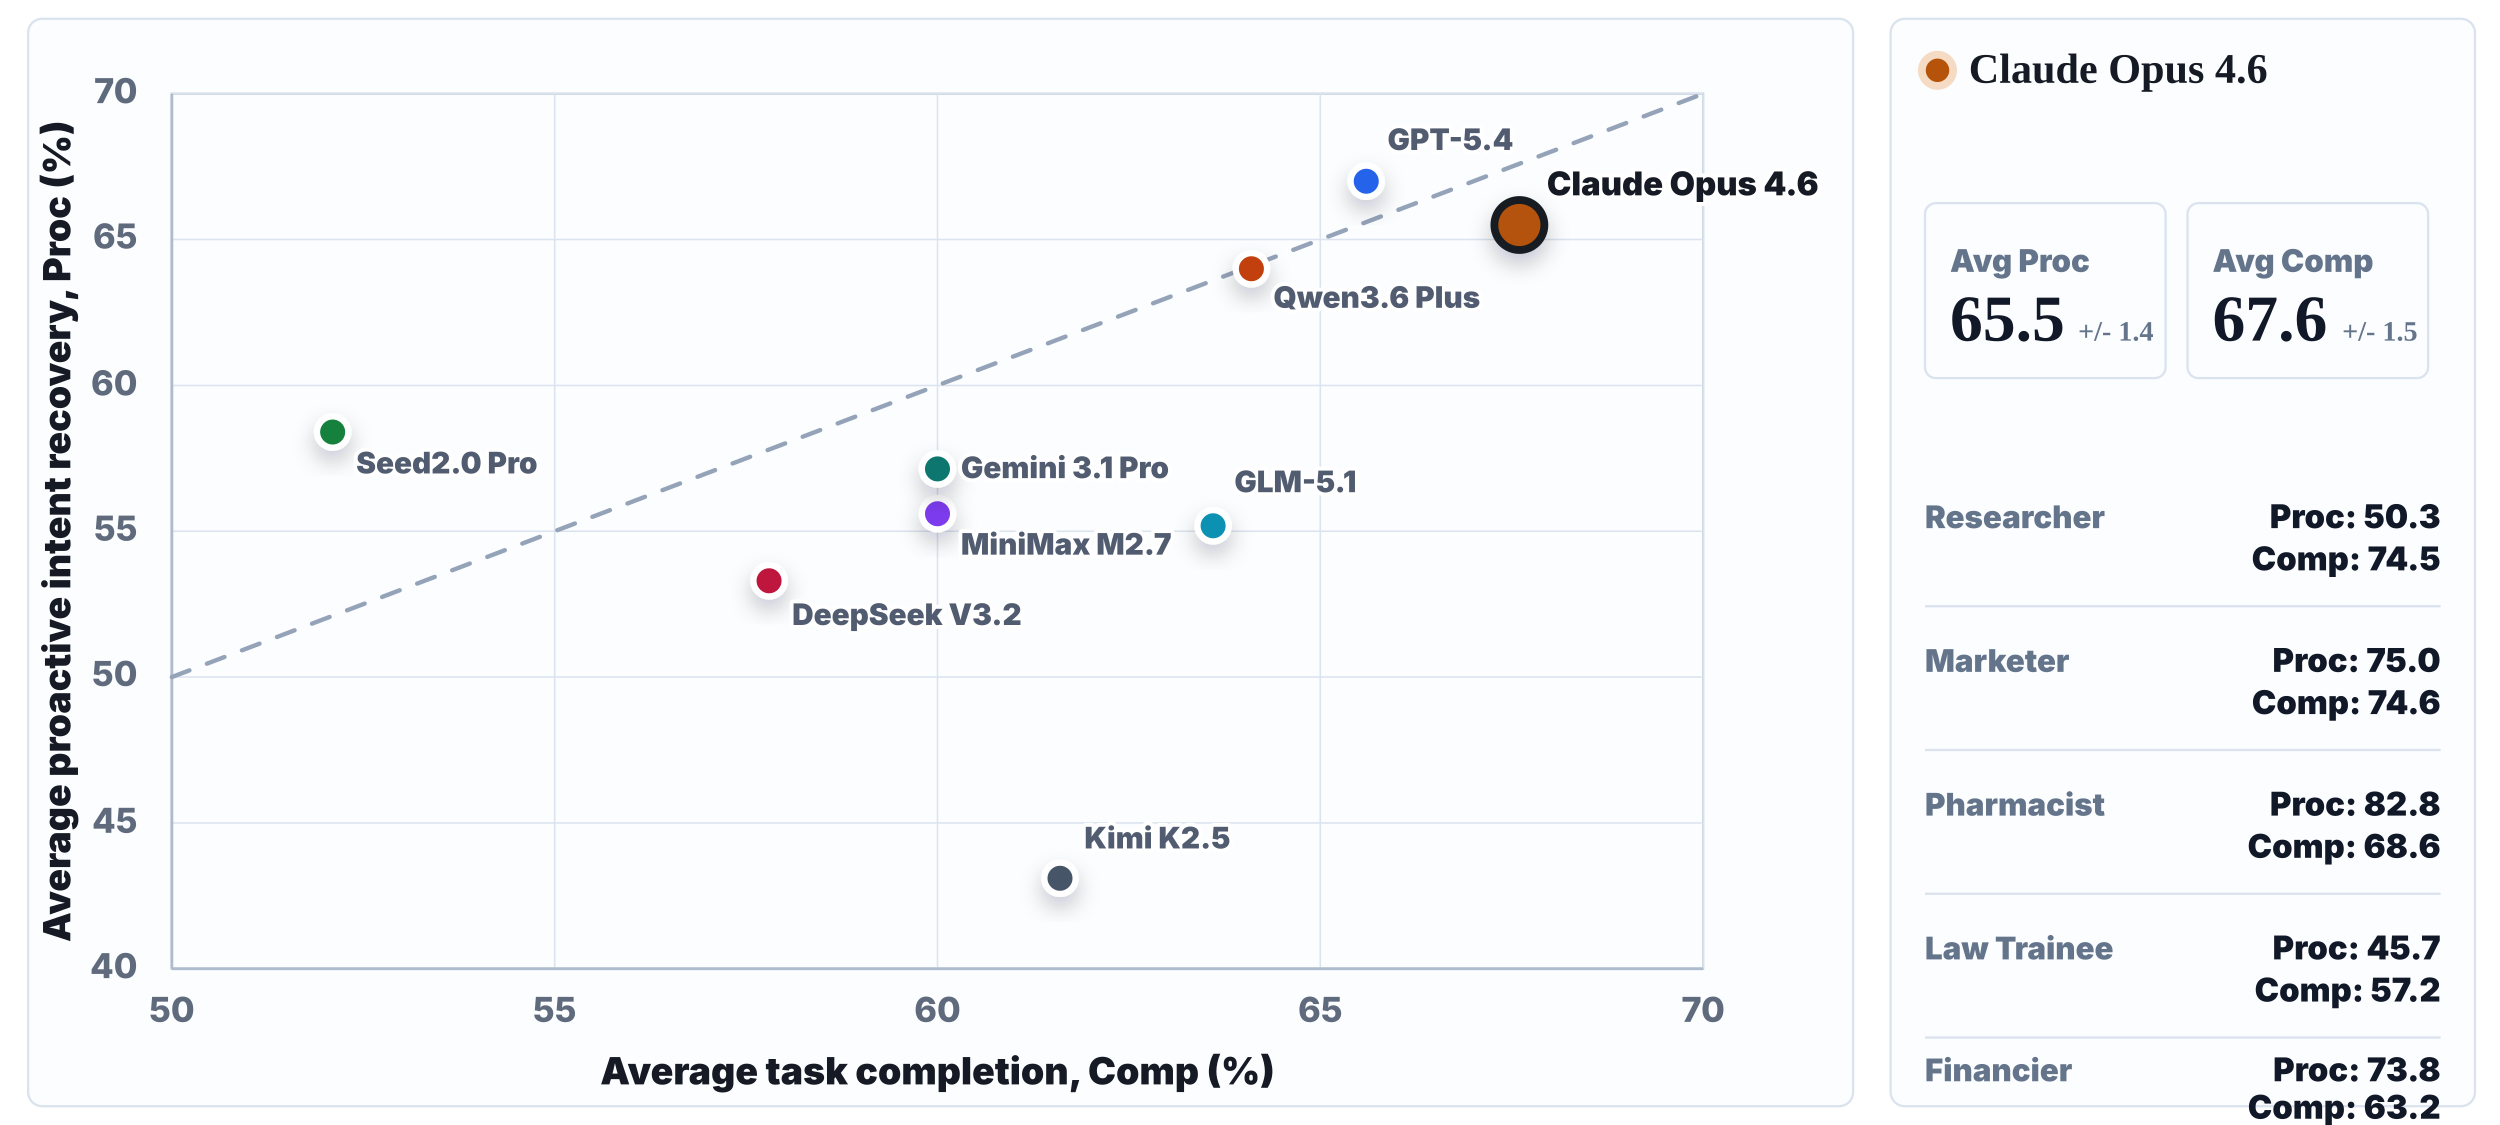
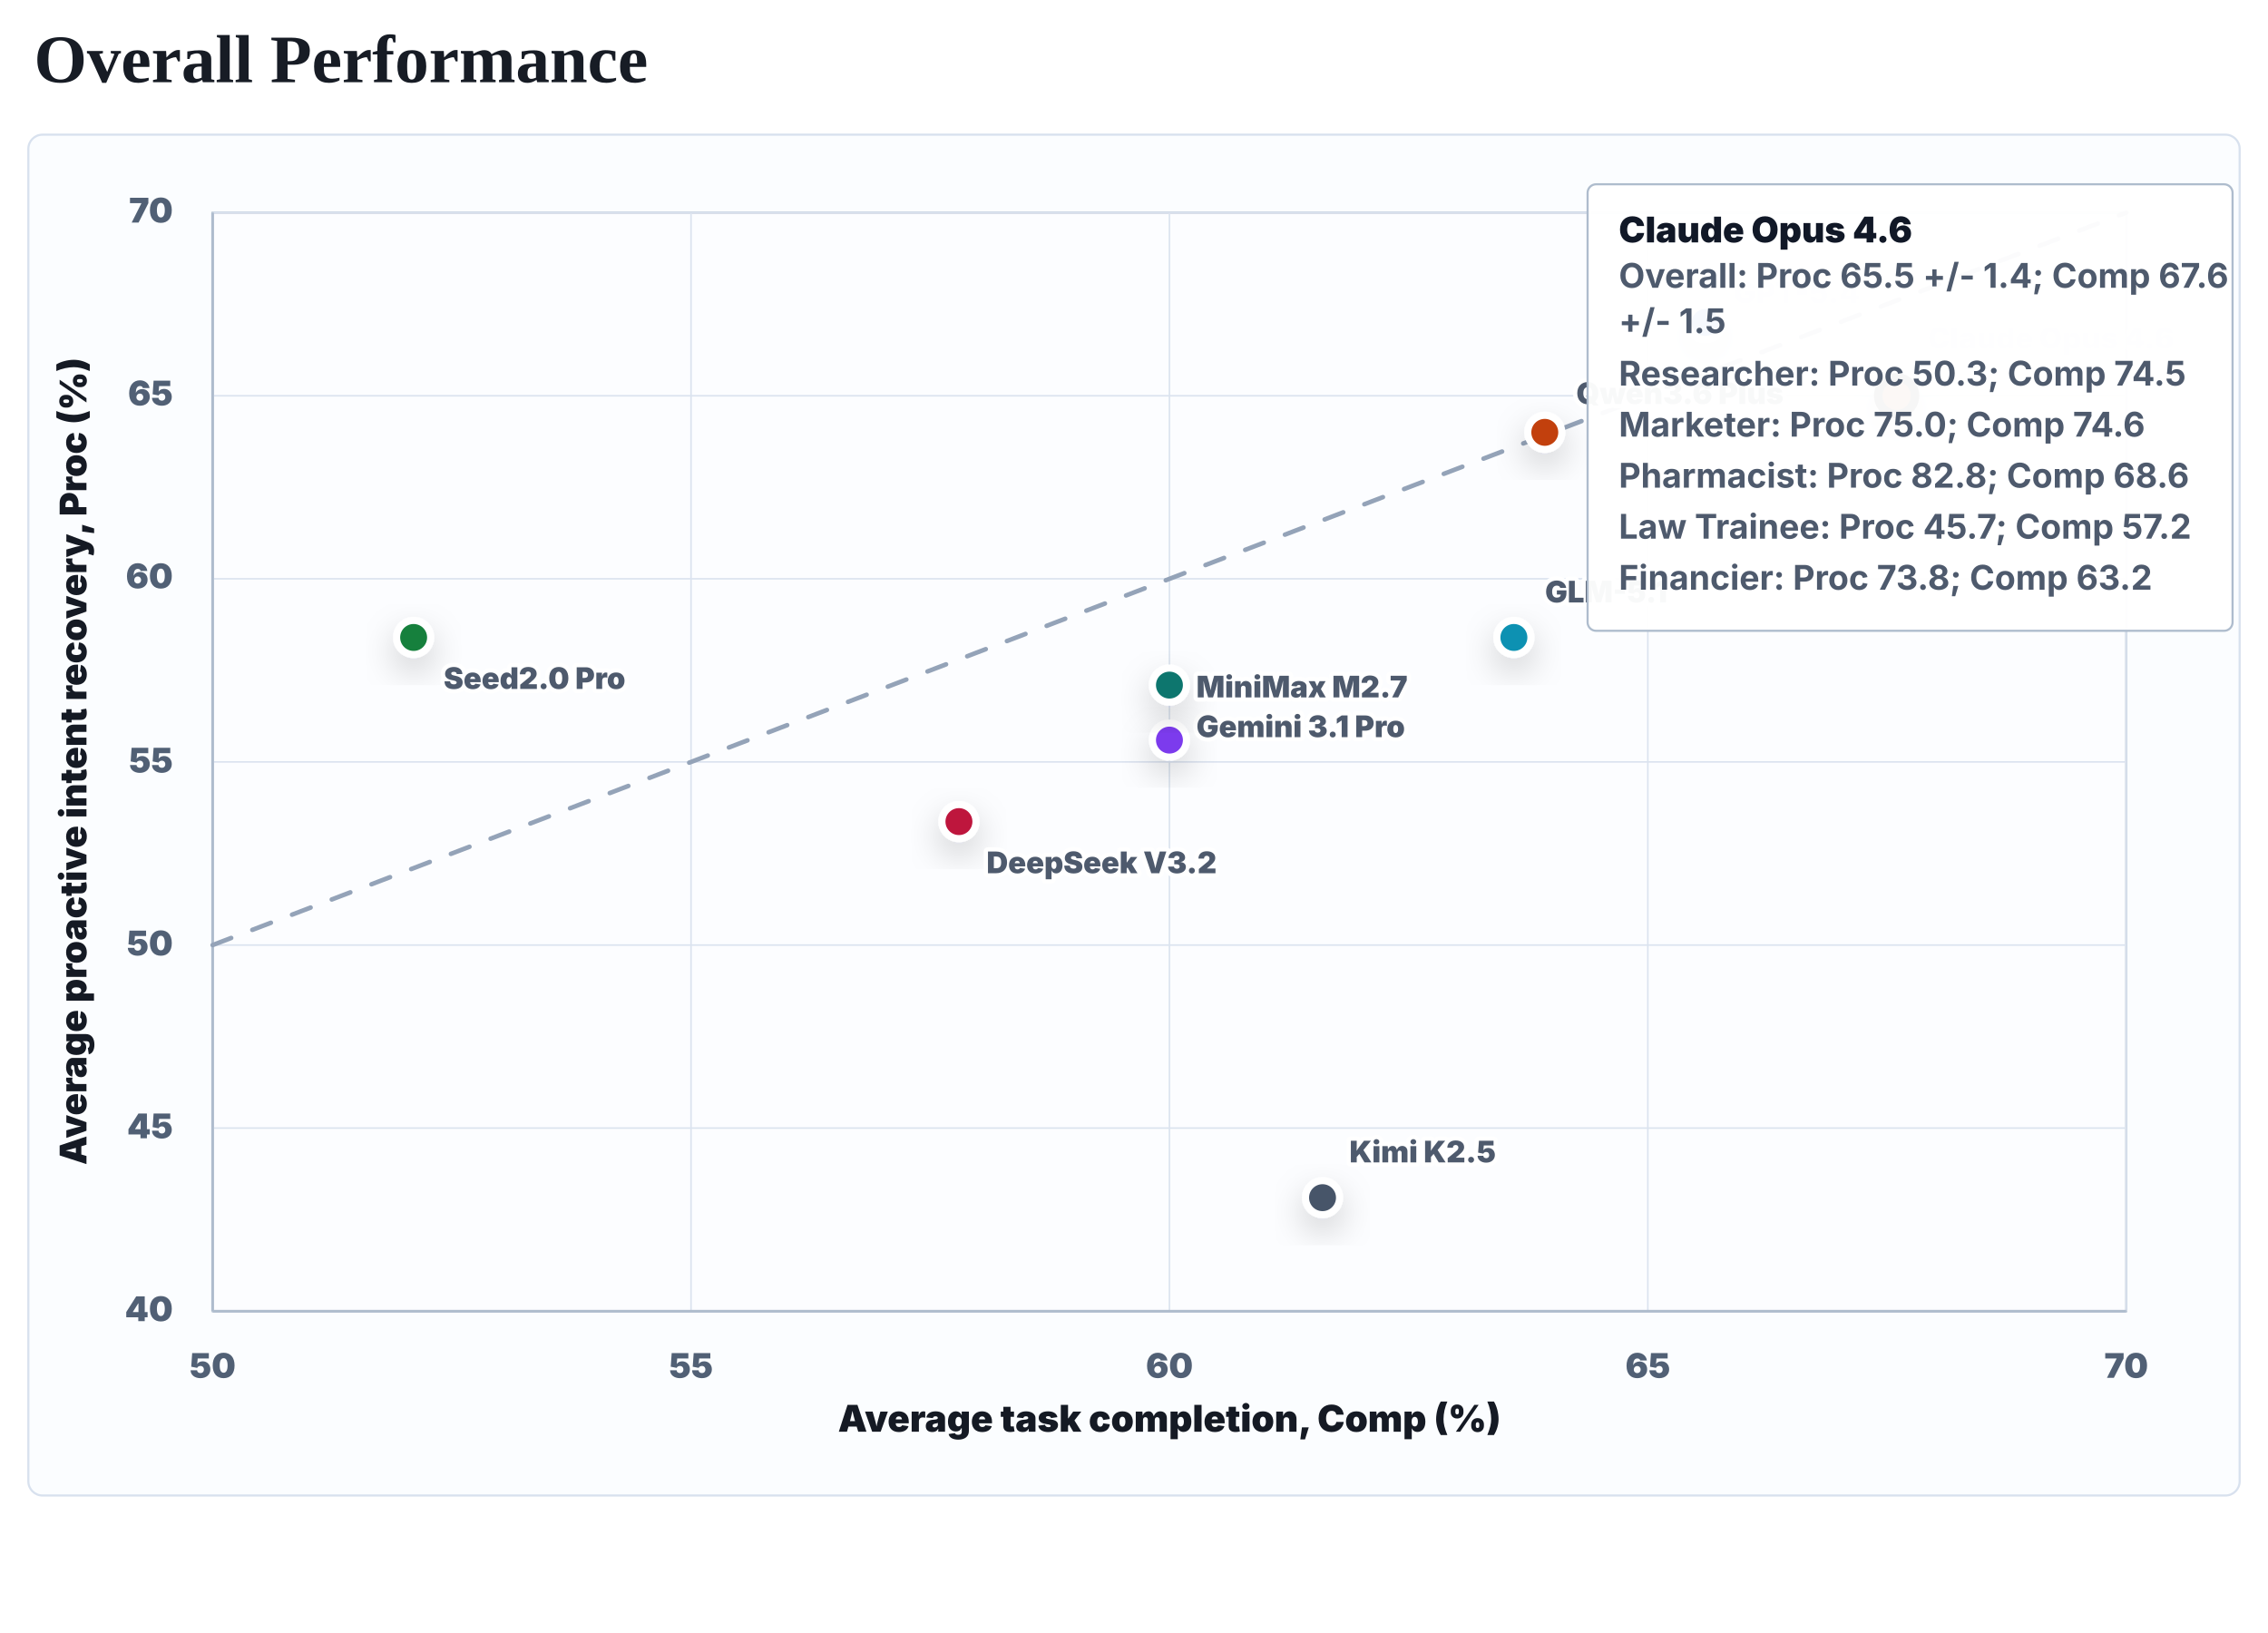
- <svg xmlns="http://www.w3.org/2000/svg" viewBox="0 0 1600 720" role="img" aria-labelledby="title desc">
+ <svg xmlns="http://www.w3.org/2000/svg" viewBox="0 0 1600 1152" role="img" aria-labelledby="title desc">
  <defs>
-     <filter id="shadow" x="-35%" y="-35%" width="170%" height="170%">
-       <feDropShadow dx="0" dy="10" stdDeviation="12" flood-color="#0f172a" flood-opacity="0.14" />
-     </filter>
    <filter id="pointShadow" x="-90%" y="-90%" width="280%" height="280%">
-       <feDropShadow dx="0" dy="7" stdDeviation="7" flood-color="#0f172a" flood-opacity="0.22" />
+       <feDropShadow dx="0" dy="10" stdDeviation="12" flood-color="#0f172a" flood-opacity="0.18" />
    </filter>
    <style>
      .bg { fill: #ffffff; }
-       .panel { fill: #fbfdff; stroke: #dbe3ef; stroke-width: 1.5; }
-       .plot { fill: #fcfdff; stroke: #b8c4d3; stroke-width: 1.4; }
-       .grid { stroke: #dbe3ef; stroke-width: 1; }
-       .axis { stroke: #aebccd; stroke-width: 1.8; }
-       .diag { stroke: #94a3b8; stroke-width: 2.8; stroke-dasharray: 12 12; stroke-linecap: round; }
-       .tick, .label, .point-label, .card-label, .domain { font-family: Inter, -apple-system, BlinkMacSystemFont, "Segoe UI", sans-serif; }
-       .tick { fill: #5f6b7d; font-size: 22px; font-weight: 800; }
-       .label { fill: #151a24; font-size: 24px; font-weight: 900; }
-       .point-label { fill: #515c70; font-size: 19px; font-weight: 900; paint-order: stroke; stroke: #ffffff; stroke-width: 5px; stroke-linejoin: round; }
-       .point-label.active { fill: #151a24; font-size: 21px; }
-       .point { stroke: #ffffff; stroke-width: 4; filter: url(#pointShadow); }
-       .point.active { stroke: #151a24; stroke-width: 5; }
-       .card-title { fill: #151a24; font-size: 27px; font-weight: 900; }
-       .card-label { fill: #64748b; font-size: 20px; font-weight: 850; }
-       .card-value { fill: #111827; font-family: Georgia, "Times New Roman", serif; font-size: 42px; font-weight: 900; }
-       .card-small { fill: #64748b; font-size: 18px; font-weight: 850; }
-       .domain { fill: #64748b; font-size: 20px; font-weight: 850; }
-       .score { fill: #111827; font-size: 21px; font-weight: 900; }
-       .rule { stroke: #dbe3ef; stroke-width: 1.5; }
+       .title { fill: #171c25; font-family: Georgia, "Times New Roman", serif; font-size: 48px; font-weight: 900; }
+       .panel { fill: #fbfdff; stroke: #d8e1ee; stroke-width: 1.5; }
+       .plot { fill: #fcfdff; stroke: #b7c3d2; stroke-width: 1.5; }
+       .grid { stroke: #dbe3ef; stroke-width: 1.1; }
+       .axis { stroke: #aebccd; stroke-width: 1.9; }
+       .diag { stroke: #94a3b8; stroke-width: 3.2; stroke-dasharray: 14 16; stroke-linecap: round; }
+       .tick, .axis-label, .point-label, .tooltip-text { font-family: Inter, -apple-system, BlinkMacSystemFont, "Segoe UI", sans-serif; }
+       .tick { fill: #516075; font-size: 24px; font-weight: 850; }
+       .axis-label { fill: #151a24; font-size: 26px; font-weight: 900; }
+       .point { stroke: #ffffff; stroke-width: 5; filter: url(#pointShadow); }
+       .point.active { stroke: #151a24; stroke-width: 6; }
+       .point-label { fill: #4e5a6d; font-size: 21px; font-weight: 900; paint-order: stroke; stroke: #ffffff; stroke-width: 6px; stroke-linejoin: round; }
+       .point-label.faint { fill: #e5e7eb; stroke: #ffffff; opacity: 0.6; }
+       .tooltip { fill: #ffffff; fill-opacity: 0.96; stroke: #aebccd; stroke-width: 1.5; }
+       .tooltip-title { fill: #111827; font-size: 25px; font-weight: 900; }
+       .tooltip-line { fill: #4e5a6d; font-size: 24px; font-weight: 750; }
    </style>
  </defs>
-   <rect class="bg" width="1600" height="720" />
-   <rect class="panel" x="18" y="12" width="1168" height="696" rx="9" />
-   <rect class="panel" x="1210" y="12" width="374" height="696" rx="9" />
-   <g id="scatter">
-     <rect class="plot" x="110" y="60" width="980" height="560" />
-     <g id="x-grid">
-       <line class="grid" x1="110" y1="60" x2="110" y2="620" />
-       <line class="grid" x1="355" y1="60" x2="355" y2="620" />
-       <line class="grid" x1="600" y1="60" x2="600" y2="620" />
-       <line class="grid" x1="845" y1="60" x2="845" y2="620" />
-       <line class="grid" x1="1090" y1="60" x2="1090" y2="620" />
+   <rect class="bg" width="1600" height="1152" />
+   <text class="title" x="24" y="58">Overall Performance</text>
+   <rect class="panel" x="20" y="95" width="1560" height="960" rx="10" />
+   <g id="plot">
+     <rect class="plot" x="150" y="150" width="1350" height="775" />
+     <g id="grid">
+       <line class="grid" x1="150" y1="150" x2="150" y2="925" />
+       <line class="grid" x1="487.5" y1="150" x2="487.5" y2="925" />
+       <line class="grid" x1="825" y1="150" x2="825" y2="925" />
+       <line class="grid" x1="1162.5" y1="150" x2="1162.5" y2="925" />
+       <line class="grid" x1="1500" y1="150" x2="1500" y2="925" />
+       <line class="grid" x1="150" y1="925" x2="1500" y2="925" />
+       <line class="grid" x1="150" y1="795.8" x2="1500" y2="795.8" />
+       <line class="grid" x1="150" y1="666.7" x2="1500" y2="666.7" />
+       <line class="grid" x1="150" y1="537.5" x2="1500" y2="537.5" />
+       <line class="grid" x1="150" y1="408.3" x2="1500" y2="408.3" />
+       <line class="grid" x1="150" y1="279.2" x2="1500" y2="279.2" />
+       <line class="grid" x1="150" y1="150" x2="1500" y2="150" />
    </g>
-     <g id="y-grid">
-       <line class="grid" x1="110" y1="620" x2="1090" y2="620" />
-       <line class="grid" x1="110" y1="526.7" x2="1090" y2="526.7" />
-       <line class="grid" x1="110" y1="433.3" x2="1090" y2="433.3" />
-       <line class="grid" x1="110" y1="340" x2="1090" y2="340" />
-       <line class="grid" x1="110" y1="246.7" x2="1090" y2="246.7" />
-       <line class="grid" x1="110" y1="153.3" x2="1090" y2="153.3" />
-       <line class="grid" x1="110" y1="60" x2="1090" y2="60" />
+     <line class="axis" x1="150" y1="925" x2="1500" y2="925" />
+     <line class="axis" x1="150" y1="150" x2="150" y2="925" />
+     <line class="diag" x1="150" y1="666.7" x2="1500" y2="150" />
+     <g class="tick">
+       <text x="150" y="972" text-anchor="middle">50</text>
+       <text x="487.5" y="972" text-anchor="middle">55</text>
+       <text x="825" y="972" text-anchor="middle">60</text>
+       <text x="1162.5" y="972" text-anchor="middle">65</text>
+       <text x="1500" y="972" text-anchor="middle">70</text>
+       <text x="122" y="932" text-anchor="end">40</text>
+       <text x="122" y="803" text-anchor="end">45</text>
+       <text x="122" y="674" text-anchor="end">50</text>
+       <text x="122" y="545" text-anchor="end">55</text>
+       <text x="122" y="415" text-anchor="end">60</text>
+       <text x="122" y="286" text-anchor="end">65</text>
+       <text x="122" y="157" text-anchor="end">70</text>
    </g>
-     <line class="axis" x1="110" y1="620" x2="1090" y2="620" />
-     <line class="axis" x1="110" y1="60" x2="110" y2="620" />
-     <line class="diag" x1="110" y1="433.3" x2="1090" y2="60" />
-     <g class="tick">
-       <text x="110" y="654" text-anchor="middle">50</text>
-       <text x="355" y="654" text-anchor="middle">55</text>
-       <text x="600" y="654" text-anchor="middle">60</text>
-       <text x="845" y="654" text-anchor="middle">65</text>
-       <text x="1090" y="654" text-anchor="middle">70</text>
-       <text x="88" y="626" text-anchor="end">40</text>
-       <text x="88" y="533" text-anchor="end">45</text>
-       <text x="88" y="439" text-anchor="end">50</text>
-       <text x="88" y="346" text-anchor="end">55</text>
-       <text x="88" y="253" text-anchor="end">60</text>
-       <text x="88" y="159" text-anchor="end">65</text>
-       <text x="88" y="66" text-anchor="end">70</text>
+     <text class="axis-label" x="825" y="1010" text-anchor="middle">Average task completion, Comp (%)</text>
+     <text class="axis-label" x="-537" y="61" transform="rotate(-90)" text-anchor="middle">Average proactive intent recovery, Proc (%)</text>
+     <g id="points">
+       <circle class="point" cx="1203" cy="227.5" r="12" fill="#2563eb" />
+       <text class="point-label faint" x="1223" y="214">GPT-5.4</text>
+       <circle class="point active" cx="1338" cy="279.2" r="13" fill="#b45309" />
+       <text class="point-label faint" x="1360" y="246">Claude Opus 4.6</text>
+       <circle class="point" cx="1089.8" cy="305" r="12" fill="#c2410c" />
+       <text class="point-label" x="1112" y="285">Qwen3.6 Plus</text>
+       <circle class="point" cx="1068" cy="449.7" r="12" fill="#0891b2" />
+       <text class="point-label" x="1090" y="425">GLM-5.1</text>
+       <circle class="point" cx="825" cy="522.1" r="12" fill="#7c3aed" />
+       <text class="point-label" x="844" y="520">Gemini 3.1 Pro</text>
+       <circle class="point" cx="825" cy="483.3" r="12" fill="#0f766e" />
+       <text class="point-label" x="844" y="492">MiniMax M2.7</text>
+       <circle class="point" cx="676.5" cy="579.6" r="12" fill="#be123c" />
+       <text class="point-label" x="696" y="616">DeepSeek V3.2</text>
+       <circle class="point" cx="933" cy="844.9" r="12" fill="#475569" />
+       <text class="point-label" x="952" y="820">Kimi K2.5</text>
+       <circle class="point" cx="291.8" cy="449.7" r="12" fill="#15803d" />
+       <text class="point-label" x="313" y="486">Seed2.0 Pro</text>
    </g>
-     <text class="label" x="600" y="694" text-anchor="middle">Average task completion, Comp (%)</text>
-     <text class="label" x="-340" y="45" transform="rotate(-90)" text-anchor="middle">Average proactive intent recovery, Proc (%)</text>
-     <g id="points">
-       <circle class="point" cx="874.4" cy="116" r="10" fill="#2563eb" />
-       <text class="point-label" x="888" y="96">GPT-5.4</text>
-       <circle class="point active" cx="972.4" cy="144" r="16" fill="#b45309" />
-       <text class="point-label active" x="990" y="125">Claude Opus 4.6</text>
-       <circle class="point" cx="800.9" cy="172" r="10" fill="#c2410c" />
-       <text class="point-label" x="815" y="197">Qwen3.6 Plus</text>
-       <circle class="point" cx="776.4" cy="336.5" r="10" fill="#0891b2" />
-       <text class="point-label" x="790" y="315">GLM-5.1</text>
-       <circle class="point" cx="600" cy="328.8" r="10" fill="#7c3aed" />
-       <text class="point-label" x="615" y="355">MiniMax M2.7</text>
-       <circle class="point" cx="600" cy="300.1" r="10" fill="#0f766e" />
-       <text class="point-label" x="615" y="306">Gemini 3.1 Pro</text>
-       <circle class="point" cx="492.2" cy="371.7" r="10" fill="#be123c" />
-       <text class="point-label" x="507" y="400">DeepSeek V3.2</text>
-       <circle class="point" cx="678.4" cy="562.1" r="10" fill="#475569" />
-       <text class="point-label" x="694" y="543">Kimi K2.5</text>
-       <circle class="point" cx="212.9" cy="276.5" r="10" fill="#15803d" />
-       <text class="point-label" x="228" y="303">Seed2.0 Pro</text>
-     </g>
-   </g>
-   <g id="details">
-     <circle cx="1240" cy="45" r="10" fill="#b45309" stroke="#f5dbc4" stroke-width="5" />
-     <text class="card-title" x="1260" y="53">Claude Opus 4.6</text>
-     <rect class="panel" x="1232" y="130" width="154" height="112" rx="7" />
-     <rect class="panel" x="1400" y="130" width="154" height="112" rx="7" />
-     <text class="card-label" x="1248" y="174">Avg Proc</text>
-     <text class="card-value" x="1248" y="218">65.5</text>
-     <text class="card-small" x="1330" y="218">+/- 1.4</text>
-     <text class="card-label" x="1416" y="174">Avg Comp</text>
-     <text class="card-value" x="1416" y="218">67.6</text>
-     <text class="card-small" x="1499" y="218">+/- 1.5</text>
-     <g class="domain">
-       <text x="1232" y="338">Researcher</text>
-       <text class="score" x="1562" y="338" text-anchor="end">Proc: 50.3</text>
-       <text class="score" x="1562" y="365" text-anchor="end">Comp: 74.5</text>
-       <line class="rule" x1="1232" y1="388" x2="1562" y2="388" />
-       <text x="1232" y="430">Marketer</text>
-       <text class="score" x="1562" y="430" text-anchor="end">Proc: 75.0</text>
-       <text class="score" x="1562" y="457" text-anchor="end">Comp: 74.6</text>
-       <line class="rule" x1="1232" y1="480" x2="1562" y2="480" />
-       <text x="1232" y="522">Pharmacist</text>
-       <text class="score" x="1562" y="522" text-anchor="end">Proc: 82.8</text>
-       <text class="score" x="1562" y="549" text-anchor="end">Comp: 68.6</text>
-       <line class="rule" x1="1232" y1="572" x2="1562" y2="572" />
-       <text x="1232" y="614">Law Trainee</text>
-       <text class="score" x="1562" y="614" text-anchor="end">Proc: 45.7</text>
-       <text class="score" x="1562" y="641" text-anchor="end">Comp: 57.2</text>
-       <line class="rule" x1="1232" y1="664" x2="1562" y2="664" />
-       <text x="1232" y="692">Financier</text>
-       <text class="score" x="1562" y="692" text-anchor="end">Proc: 73.8</text>
-       <text class="score" x="1562" y="716" text-anchor="end">Comp: 63.2</text>
+     <g id="tooltip">
+       <rect class="tooltip" x="1120" y="130" width="455" height="315" rx="6" />
+       <text class="tooltip-text tooltip-title" x="1142" y="171">Claude Opus 4.6</text>
+       <text class="tooltip-text tooltip-line" x="1142" y="203">Overall: Proc 65.5 +/- 1.4; Comp 67.6</text>
+       <text class="tooltip-text tooltip-line" x="1142" y="235">+/- 1.5</text>
+       <text class="tooltip-text tooltip-line" x="1142" y="272">Researcher: Proc 50.3; Comp 74.5</text>
+       <text class="tooltip-text tooltip-line" x="1142" y="308">Marketer: Proc 75.0; Comp 74.6</text>
+       <text class="tooltip-text tooltip-line" x="1142" y="344">Pharmacist: Proc 82.8; Comp 68.6</text>
+       <text class="tooltip-text tooltip-line" x="1142" y="380">Law Trainee: Proc 45.7; Comp 57.2</text>
+       <text class="tooltip-text tooltip-line" x="1142" y="416">Financier: Proc 73.8; Comp 63.2</text>
    </g>
  </g>
</svg>
